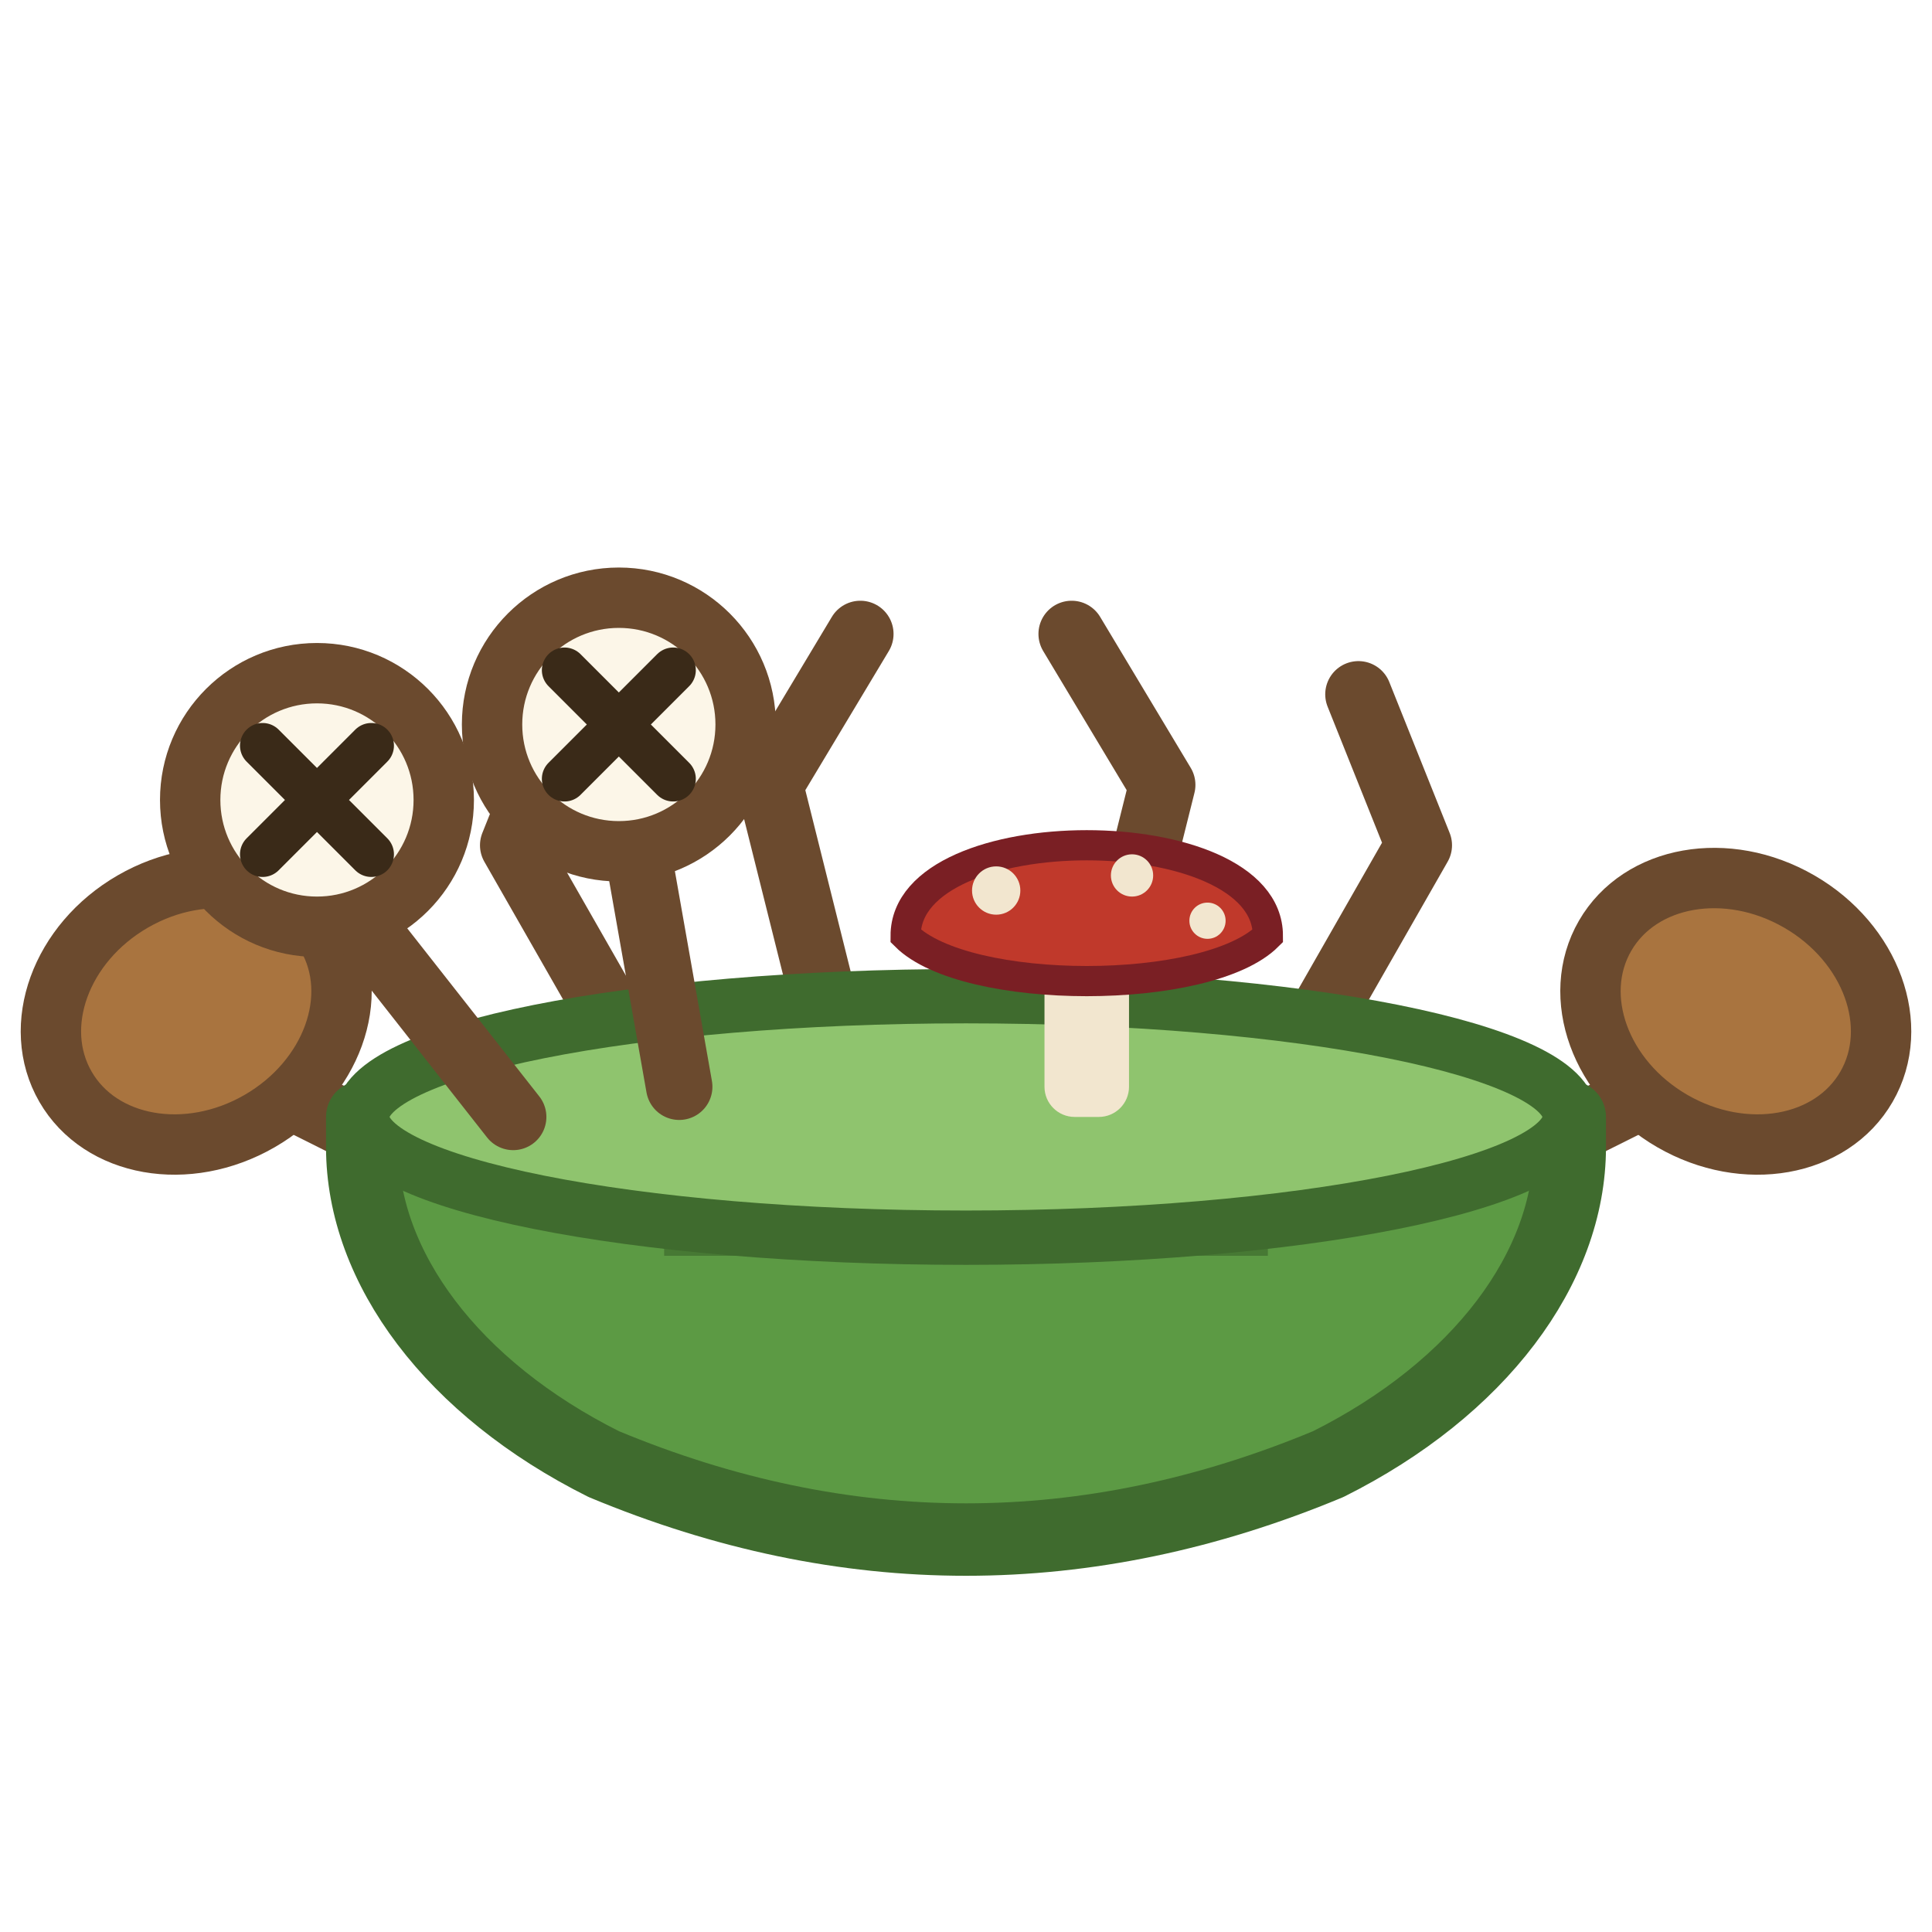
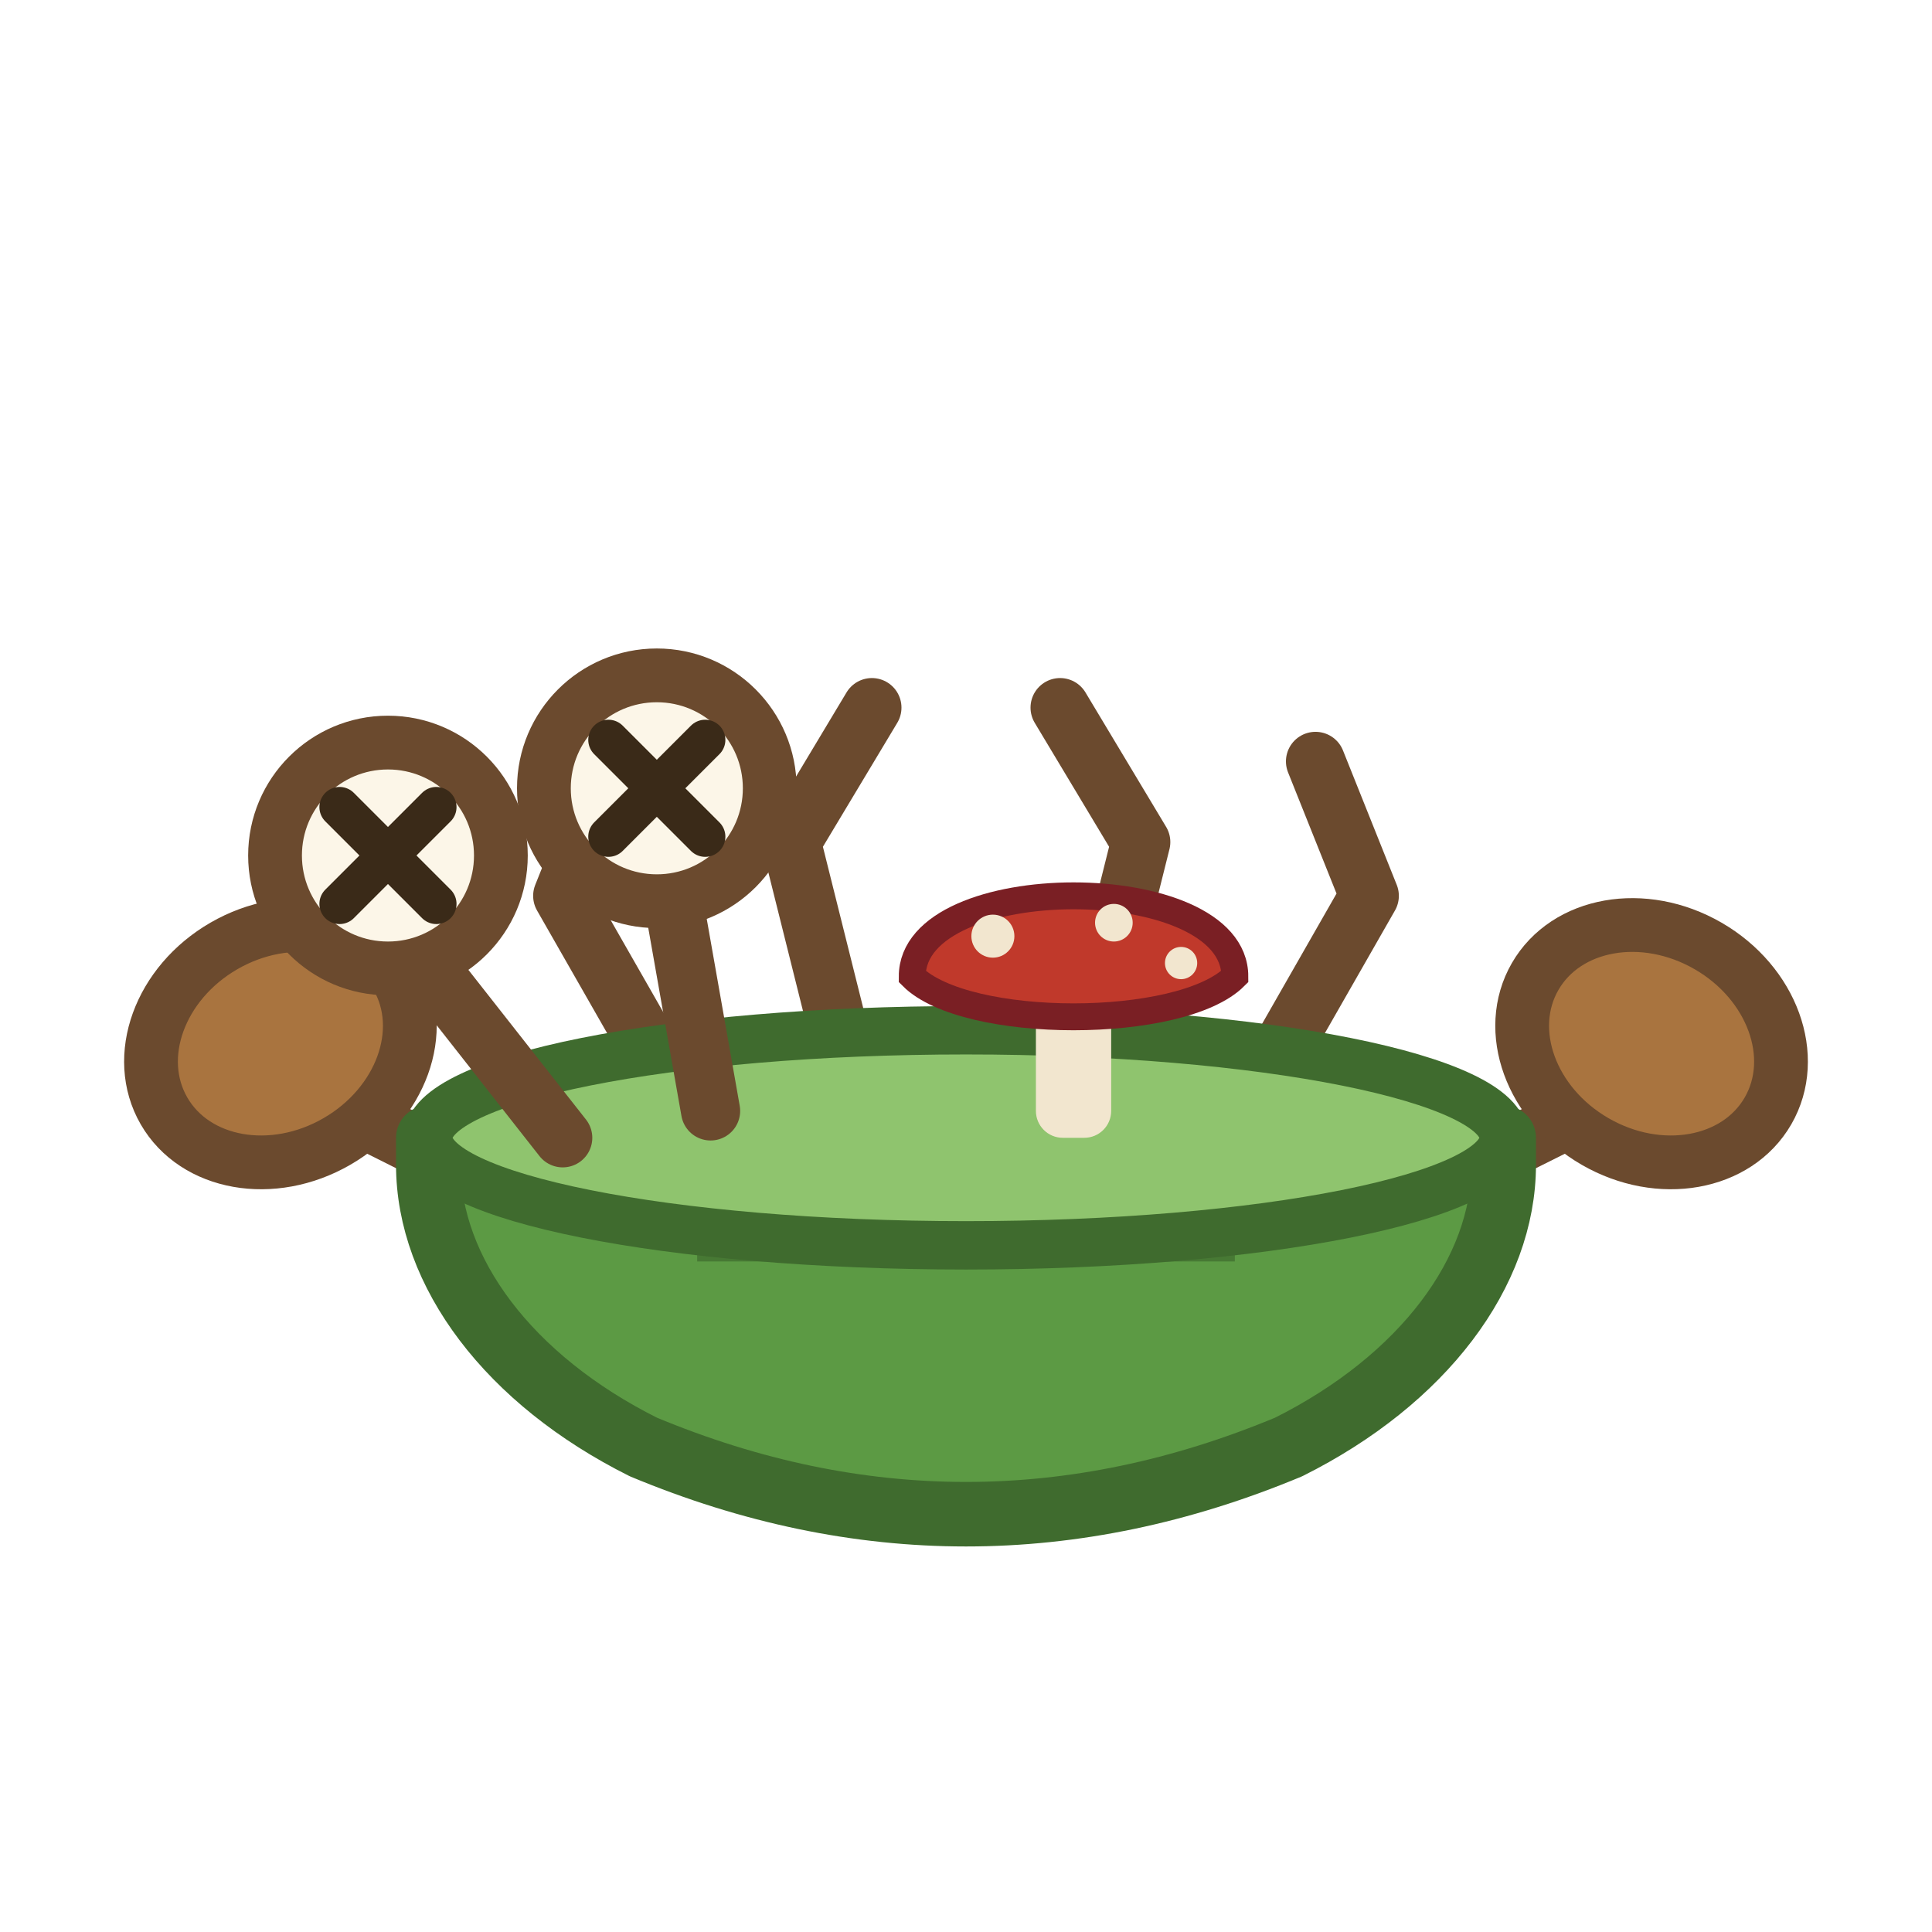
- <svg xmlns="http://www.w3.org/2000/svg" viewBox="0 0 64 64">
+ <svg xmlns="http://www.w3.org/2000/svg" viewBox="-3.93 -5.32 71.86 71.86">
  <g fill="none" stroke="#6b4a2e" stroke-width="2.2" stroke-linecap="round" stroke-linejoin="round">
    <path d="M21 35 L17 28 L19 23" />
    <path d="M27.5 34 L25.5 26 L28.5 21" />
    <path d="M36.5 34 L38.5 26 L35.5 21" />
    <path d="M43 35 L47 28 L45 23" />
    <path d="M15 39 L9 36" />
    <path d="M49 39 L55 36" />
  </g>
  <g transform="rotate(-30 6.5 33.5)">
    <ellipse cx="6.5" cy="33.5" rx="5" ry="4.2" fill="#a9743f" stroke="#6b4a2e" stroke-width="2" />
  </g>
  <g transform="rotate(30 57.5 33.5)">
    <ellipse cx="57.5" cy="33.5" rx="5" ry="4.2" fill="#a9743f" stroke="#6b4a2e" stroke-width="2" />
  </g>
  <path d="M12 38 C12 42 15 46 20 48.5 Q26 51 32 51 Q38 51 44 48.5 C49 46 52 42 52 38 L52 37 L12 37 Z" fill="#5c9a44" stroke="#3f6b2e" stroke-width="2.4" stroke-linejoin="round" />
  <ellipse cx="32" cy="37" rx="20" ry="4" fill="#8fc46e" stroke="#3f6b2e" stroke-width="1.8" />
  <path d="M22 41 L42 41" stroke="#3f6b2e" stroke-width="1.2" opacity="0.7" />
  <g transform="translate(36 33)">
    <rect x="-1.4" y="-2" width="2.8" height="6" rx="1" fill="#f2e6cf" />
    <path d="M-6 -2 C-6 -6 6 -6 6 -2 C4 0 -4 0 -6 -2 Z" fill="#c0392b" stroke="#7a1f24" stroke-width="1" />
    <g fill="#f2e6cf">
      <circle cx="-3" cy="-3.5" r="0.8" />
      <circle cx="1.5" cy="-4" r="0.7" />
      <circle cx="4" cy="-2.5" r="0.6" />
    </g>
  </g>
  <g fill="none" stroke="#6b4a2e" stroke-width="2.2" stroke-linecap="round">
    <path d="M17 37 L11.5 30" />
    <path d="M22.5 36 L21 27.5" />
  </g>
  <circle cx="10.5" cy="26.5" r="4.2" fill="#fcf6e8" stroke="#6b4a2e" stroke-width="2" />
  <path d="M8.7 24.7 L12.3 28.3 M12.3 24.7 L8.7 28.3" stroke="#3a2a18" stroke-width="1.5" stroke-linecap="round" />
  <circle cx="20.5" cy="24" r="4.2" fill="#fcf6e8" stroke="#6b4a2e" stroke-width="2" />
  <path d="M18.7 22.2 L22.3 25.8 M22.3 22.2 L18.7 25.8" stroke="#3a2a18" stroke-width="1.5" stroke-linecap="round" />
</svg>
